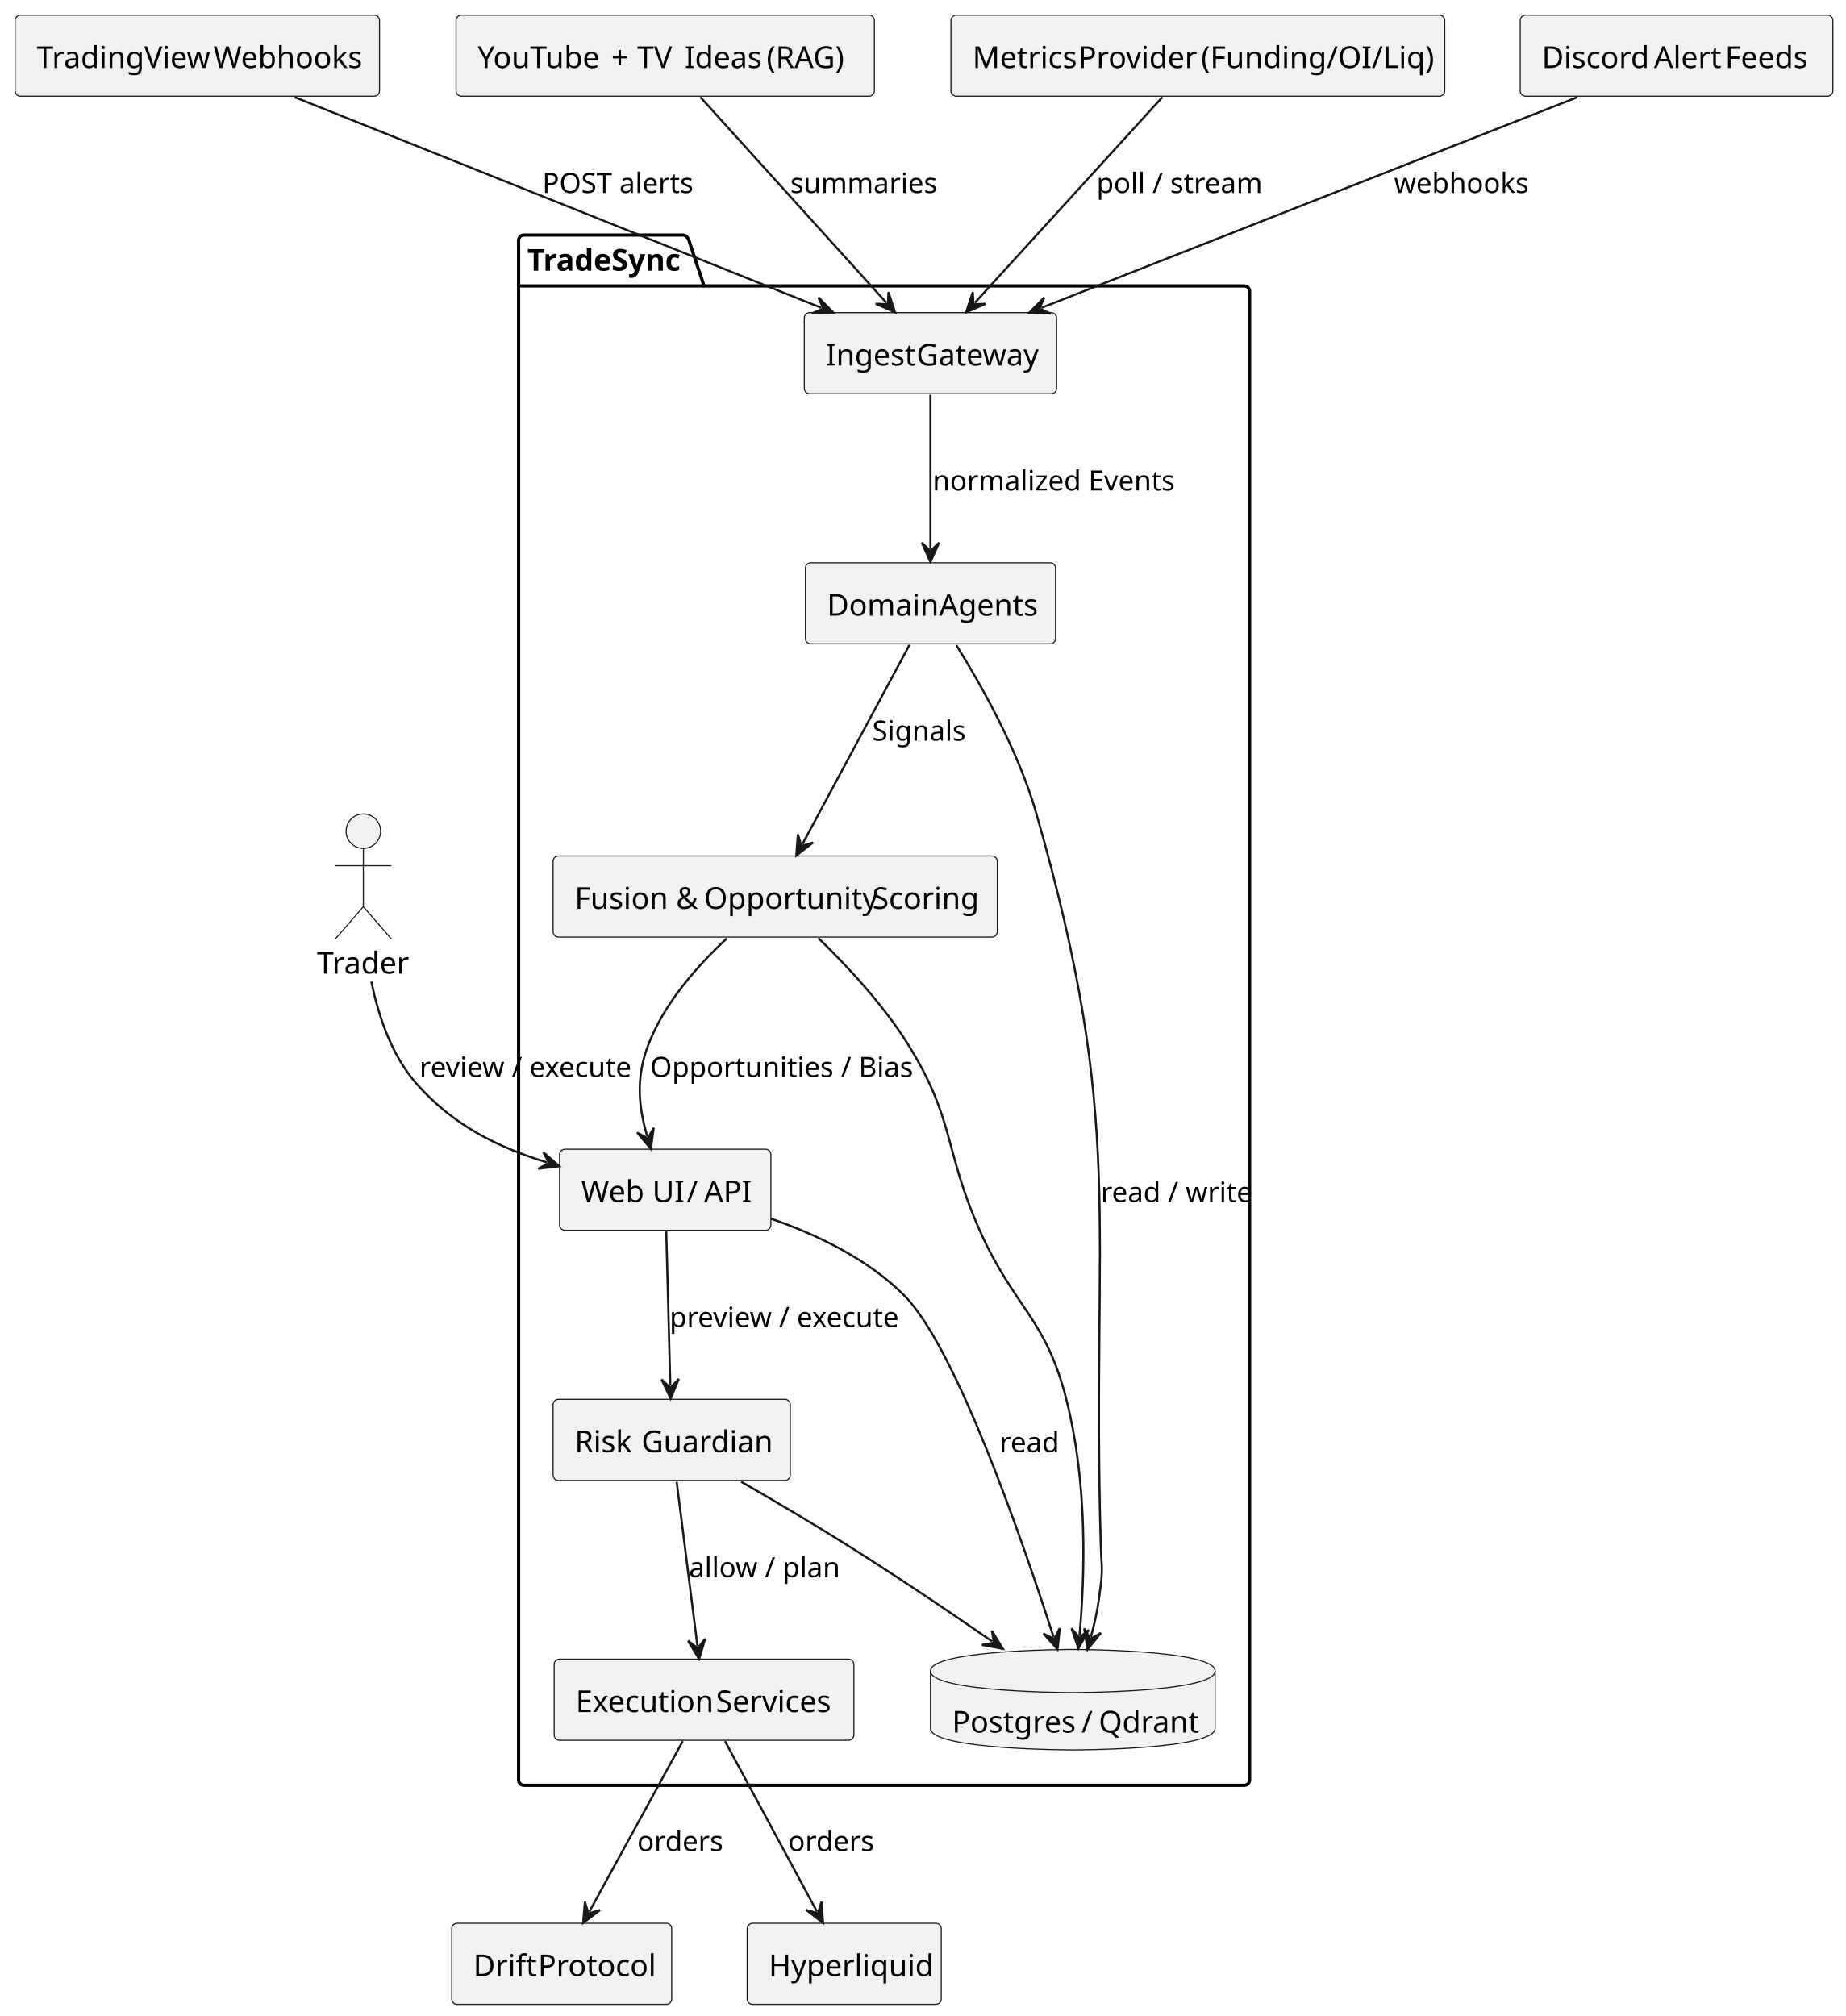
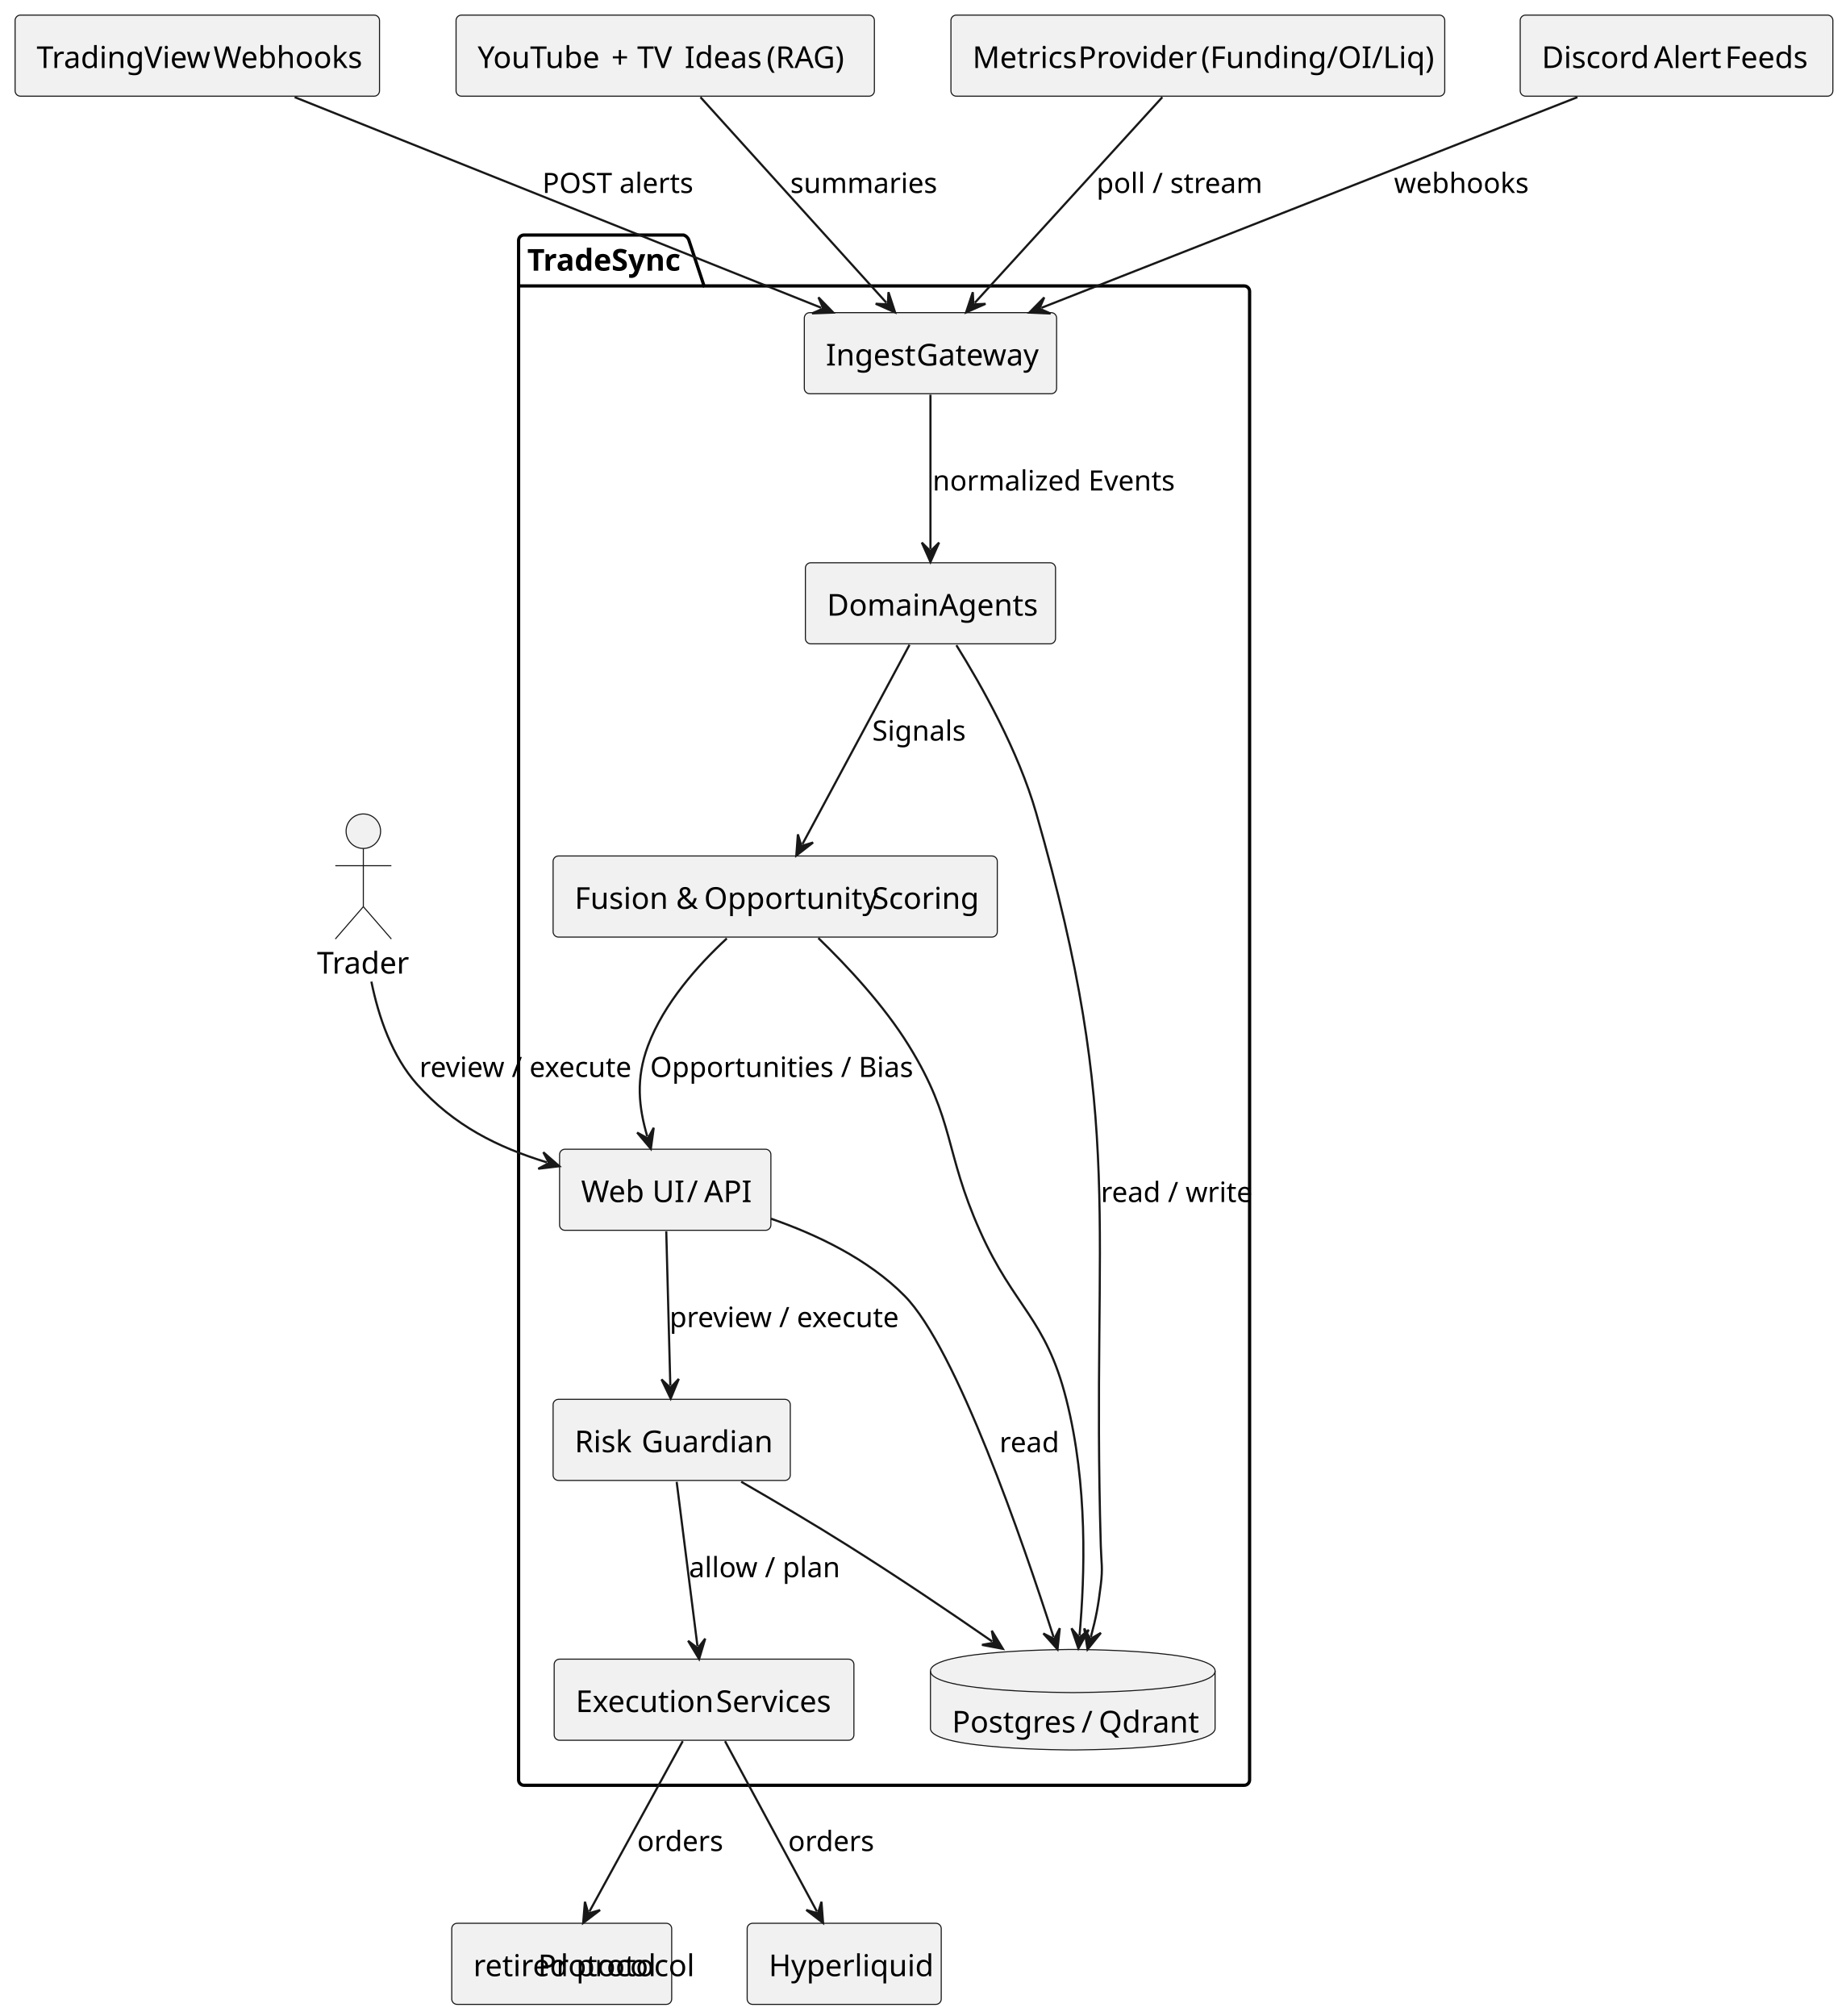
<svg xmlns="http://www.w3.org/2000/svg" contentStyleType="text/css" height="935px" preserveAspectRatio="none" style="width:856px;height:935px;background:#FFFFFF;" version="1.1" viewBox="0 0 856 935" width="856px" zoomAndPan="magnify">
  <defs />
  <g>
    <g id="cluster_TradeSync">
      <path d="M243,109 L317,109 A3.75,3.75 0 0 1 319.5,111.5 L326.5,132.609 L577,132.609 A2.5,2.5 0 0 1 579.5,135.109 L579.5,825.5 A2.5,2.5 0 0 1 577,828 L243,828 A2.5,2.5 0 0 1 240.5,825.5 L240.5,111.5 A2.5,2.5 0 0 1 243,109 " fill="none" style="stroke:#000000;stroke-width:1.5;" />
      <line style="stroke:#000000;stroke-width:1.5;" x1="240.5" x2="326.5" y1="132.609" y2="132.609" />
      <text fill="#000000" font-family="sans-serif" font-size="14" font-weight="bold" lengthAdjust="spacing" textLength="73" x="244.5" y="125.533">TradeSync</text>
    </g>
    <g id="elem_ingest">
      <rect fill="#F1F1F1" height="37.609" rx="2.5" ry="2.5" style="stroke:#181818;stroke-width:0.5;" width="117" x="373" y="145" />
      <text fill="#000000" font-family="sans-serif" font-size="14" lengthAdjust="spacing" textLength="38" x="383" y="169.533">Ingest</text>
      <text fill="#000000" font-family="sans-serif" font-size="14" lengthAdjust="spacing" textLength="4" x="421" y="169.533"> </text>
      <text fill="#000000" font-family="sans-serif" font-size="14" lengthAdjust="spacing" textLength="55" x="425" y="169.533">Gateway</text>
    </g>
    <g id="elem_agents">
      <rect fill="#F1F1F1" height="37.609" rx="2.5" ry="2.5" style="stroke:#181818;stroke-width:0.5;" width="116" x="373.5" y="261" />
      <text fill="#000000" font-family="sans-serif" font-size="14" lengthAdjust="spacing" textLength="48" x="383.5" y="285.533">Domain</text>
      <text fill="#000000" font-family="sans-serif" font-size="14" lengthAdjust="spacing" textLength="4" x="431.5" y="285.533"> </text>
      <text fill="#000000" font-family="sans-serif" font-size="14" lengthAdjust="spacing" textLength="44" x="435.5" y="285.533">Agents</text>
    </g>
    <g id="elem_fusion">
      <rect fill="#F1F1F1" height="37.609" rx="2.5" ry="2.5" style="stroke:#181818;stroke-width:0.5;" width="206" x="256.5" y="397" />
      <text fill="#000000" font-family="sans-serif" font-size="14" lengthAdjust="spacing" textLength="43" x="266.5" y="421.533">Fusion</text>
      <text fill="#000000" font-family="sans-serif" font-size="14" lengthAdjust="spacing" textLength="4" x="309.5" y="421.533"> </text>
      <text fill="#000000" font-family="sans-serif" font-size="14" lengthAdjust="spacing" textLength="9" x="313.5" y="421.533">&amp;</text>
      <text fill="#000000" font-family="sans-serif" font-size="14" lengthAdjust="spacing" textLength="4" x="322.5" y="421.533"> </text>
      <text fill="#000000" font-family="sans-serif" font-size="14" lengthAdjust="spacing" textLength="74" x="326.5" y="421.533">Opportunity</text>
      <text fill="#000000" font-family="sans-serif" font-size="14" lengthAdjust="spacing" textLength="4" x="400.5" y="421.533"> </text>
      <text fill="#000000" font-family="sans-serif" font-size="14" lengthAdjust="spacing" textLength="48" x="404.5" y="421.533">Scoring</text>
    </g>
    <g id="elem_risk">
      <rect fill="#F1F1F1" height="37.609" rx="2.5" ry="2.5" style="stroke:#181818;stroke-width:0.5;" width="110" x="256.5" y="649" />
      <text fill="#000000" font-family="sans-serif" font-size="14" lengthAdjust="spacing" textLength="27" x="266.5" y="673.533">Risk</text>
      <text fill="#000000" font-family="sans-serif" font-size="14" lengthAdjust="spacing" textLength="4" x="293.5" y="673.533"> </text>
      <text fill="#000000" font-family="sans-serif" font-size="14" lengthAdjust="spacing" textLength="59" x="297.5" y="673.533">Guardian</text>
    </g>
    <g id="elem_exec">
      <rect fill="#F1F1F1" height="37.609" rx="2.5" ry="2.5" style="stroke:#181818;stroke-width:0.5;" width="139" x="257" y="769.5" />
      <text fill="#000000" font-family="sans-serif" font-size="14" lengthAdjust="spacing" textLength="61" x="267" y="794.033">Execution</text>
      <text fill="#000000" font-family="sans-serif" font-size="14" lengthAdjust="spacing" textLength="4" x="328" y="794.033"> </text>
      <text fill="#000000" font-family="sans-serif" font-size="14" lengthAdjust="spacing" textLength="54" x="332" y="794.033">Services</text>
    </g>
    <g id="elem_ui">
      <rect fill="#F1F1F1" height="37.609" rx="2.5" ry="2.5" style="stroke:#181818;stroke-width:0.5;" width="98" x="259.5" y="533" />
      <text fill="#000000" font-family="sans-serif" font-size="14" lengthAdjust="spacing" textLength="29" x="269.5" y="557.533">Web</text>
      <text fill="#000000" font-family="sans-serif" font-size="14" lengthAdjust="spacing" textLength="4" x="298.5" y="557.533"> </text>
      <text fill="#000000" font-family="sans-serif" font-size="14" lengthAdjust="spacing" textLength="12" x="302.5" y="557.533">UI</text>
      <text fill="#000000" font-family="sans-serif" font-size="14" lengthAdjust="spacing" textLength="4" x="314.5" y="557.533"> </text>
      <text fill="#000000" font-family="sans-serif" font-size="14" lengthAdjust="spacing" textLength="4" x="318.5" y="557.533">/</text>
      <text fill="#000000" font-family="sans-serif" font-size="14" lengthAdjust="spacing" textLength="4" x="322.5" y="557.533"> </text>
      <text fill="#000000" font-family="sans-serif" font-size="14" lengthAdjust="spacing" textLength="21" x="326.5" y="557.533">API</text>
    </g>
    <g id="elem_db">
      <path d="M431.5,775 C431.5,765 497.5,765 497.5,765 C497.5,765 563.5,765 563.5,775 L563.5,801.609 C563.5,811.609 497.5,811.609 497.5,811.609 C497.5,811.609 431.5,811.609 431.5,801.609 L431.5,775 " fill="#F1F1F1" style="stroke:#181818;stroke-width:0.5;" />
      <path d="M431.5,775 C431.5,785 497.5,785 497.5,785 C497.5,785 563.5,785 563.5,775 " fill="none" style="stroke:#181818;stroke-width:0.5;" />
      <text fill="#000000" font-family="sans-serif" font-size="14" lengthAdjust="spacing" textLength="56" x="441.5" y="803.533">Postgres</text>
      <text fill="#000000" font-family="sans-serif" font-size="14" lengthAdjust="spacing" textLength="4" x="497.5" y="803.533"> </text>
      <text fill="#000000" font-family="sans-serif" font-size="14" lengthAdjust="spacing" textLength="4" x="501.5" y="803.533">/</text>
      <text fill="#000000" font-family="sans-serif" font-size="14" lengthAdjust="spacing" textLength="4" x="505.5" y="803.533"> </text>
      <text fill="#000000" font-family="sans-serif" font-size="14" lengthAdjust="spacing" textLength="44" x="509.5" y="803.533">Qdrant</text>
    </g>
    <g id="elem_trader">
      <ellipse cx="168.5" cy="385.5" fill="#F1F1F1" rx="8" ry="8" style="stroke:#181818;stroke-width:0.5;" />
      <path d="M168.5,393.5 L168.5,420.5 M155.5,401.5 L181.5,401.5 M168.5,420.5 L155.5,435.5 M168.5,420.5 L181.5,435.5 " fill="none" style="stroke:#181818;stroke-width:0.5;" />
      <text fill="#000000" font-family="sans-serif" font-size="14" lengthAdjust="spacing" textLength="43" x="147" y="451.533">Trader</text>
    </g>
    <g id="elem_tv">
      <rect fill="#F1F1F1" height="37.609" rx="2.5" ry="2.5" style="stroke:#181818;stroke-width:0.5;" width="169" x="7" y="7" />
      <text fill="#000000" font-family="sans-serif" font-size="14" lengthAdjust="spacing" textLength="78" x="17" y="31.533">TradingView</text>
      <text fill="#000000" font-family="sans-serif" font-size="14" lengthAdjust="spacing" textLength="4" x="95" y="31.533"> </text>
      <text fill="#000000" font-family="sans-serif" font-size="14" lengthAdjust="spacing" textLength="67" x="99" y="31.533">Webhooks</text>
    </g>
    <g id="elem_yt">
      <rect fill="#F1F1F1" height="37.609" rx="2.5" ry="2.5" style="stroke:#181818;stroke-width:0.5;" width="194" x="211.5" y="7" />
      <text fill="#000000" font-family="sans-serif" font-size="14" lengthAdjust="spacing" textLength="58" x="221.5" y="31.533">YouTube</text>
      <text fill="#000000" font-family="sans-serif" font-size="14" lengthAdjust="spacing" textLength="4" x="279.5" y="31.533"> </text>
      <text fill="#000000" font-family="sans-serif" font-size="14" lengthAdjust="spacing" textLength="8" x="283.5" y="31.533">+</text>
      <text fill="#000000" font-family="sans-serif" font-size="14" lengthAdjust="spacing" textLength="4" x="291.5" y="31.533"> </text>
      <text fill="#000000" font-family="sans-serif" font-size="14" lengthAdjust="spacing" textLength="18" x="295.5" y="31.533">TV</text>
      <text fill="#000000" font-family="sans-serif" font-size="14" lengthAdjust="spacing" textLength="4" x="313.5" y="31.533"> </text>
      <text fill="#000000" font-family="sans-serif" font-size="14" lengthAdjust="spacing" textLength="34" x="317.5" y="31.533">Ideas</text>
      <text fill="#000000" font-family="sans-serif" font-size="14" lengthAdjust="spacing" textLength="4" x="351.5" y="31.533"> </text>
      <text fill="#000000" font-family="sans-serif" font-size="14" lengthAdjust="spacing" textLength="40" x="355.5" y="31.533">(RAG)</text>
    </g>
    <g id="elem_metrics">
      <rect fill="#F1F1F1" height="37.609" rx="2.5" ry="2.5" style="stroke:#181818;stroke-width:0.5;" width="229" x="441" y="7" />
      <text fill="#000000" font-family="sans-serif" font-size="14" lengthAdjust="spacing" textLength="45" x="451" y="31.533">Metrics</text>
      <text fill="#000000" font-family="sans-serif" font-size="14" lengthAdjust="spacing" textLength="4" x="496" y="31.533"> </text>
      <text fill="#000000" font-family="sans-serif" font-size="14" lengthAdjust="spacing" textLength="53" x="500" y="31.533">Provider</text>
      <text fill="#000000" font-family="sans-serif" font-size="14" lengthAdjust="spacing" textLength="4" x="553" y="31.533"> </text>
      <text fill="#000000" font-family="sans-serif" font-size="14" lengthAdjust="spacing" textLength="103" x="557" y="31.533">(Funding/OI/Liq)</text>
    </g>
    <g id="elem_discord">
      <rect fill="#F1F1F1" height="37.609" rx="2.5" ry="2.5" style="stroke:#181818;stroke-width:0.5;" width="145" x="705" y="7" />
      <text fill="#000000" font-family="sans-serif" font-size="14" lengthAdjust="spacing" textLength="48" x="715" y="31.533">Discord</text>
      <text fill="#000000" font-family="sans-serif" font-size="14" lengthAdjust="spacing" textLength="4" x="763" y="31.533"> </text>
      <text fill="#000000" font-family="sans-serif" font-size="14" lengthAdjust="spacing" textLength="29" x="767" y="31.533">Alert</text>
      <text fill="#000000" font-family="sans-serif" font-size="14" lengthAdjust="spacing" textLength="4" x="796" y="31.533"> </text>
      <text fill="#000000" font-family="sans-serif" font-size="14" lengthAdjust="spacing" textLength="40" x="800" y="31.533">Feeds</text>
    </g>
-     <g id="elem_drift">
+     <g id="elem_retired protocol">
      <rect fill="#F1F1F1" height="37.609" rx="2.5" ry="2.5" style="stroke:#181818;stroke-width:0.5;" width="102" x="209.5" y="892" />
-       <text fill="#000000" font-family="sans-serif" font-size="14" lengthAdjust="spacing" textLength="26" x="219.5" y="916.533">Drift</text>
+       <text fill="#000000" font-family="sans-serif" font-size="14" lengthAdjust="spacing" textLength="26" x="219.5" y="916.533">retired protocol</text>
      <text fill="#000000" font-family="sans-serif" font-size="14" lengthAdjust="spacing" textLength="4" x="245.5" y="916.533"> </text>
      <text fill="#000000" font-family="sans-serif" font-size="14" lengthAdjust="spacing" textLength="52" x="249.5" y="916.533">Protocol</text>
    </g>
    <g id="elem_hl">
      <rect fill="#F1F1F1" height="37.609" rx="2.5" ry="2.5" style="stroke:#181818;stroke-width:0.5;" width="90" x="346.5" y="892" />
      <text fill="#000000" font-family="sans-serif" font-size="14" lengthAdjust="spacing" textLength="70" x="356.5" y="916.533">Hyperliquid</text>
    </g>
    <g id="link_trader_ui">
      <path d="M172.23,455.26 C175.55,471.61 181.79,489.9 193.5,503 C210.58,522.12 230.756,532.052 253.656,539.112 " fill="none" id="trader-to-ui" style="stroke:#181818;stroke-width:1.0;" />
      <polygon fill="#181818" points="259.39,540.88,251.968,534.406,254.612,539.407,249.611,542.051,259.39,540.88" style="stroke:#181818;stroke-width:1.0;" />
      <text fill="#000000" font-family="sans-serif" font-size="13" lengthAdjust="spacing" textLength="93" x="194.5" y="499.495">review / execute</text>
    </g>
    <g id="link_tv_ingest">
      <path d="M136.65,45.06 C201.77,71.11 315.789,116.712 380.859,142.742 " fill="none" id="tv-to-ingest" style="stroke:#181818;stroke-width:1.0;" />
      <polygon fill="#181818" points="386.43,144.97,379.56,137.913,381.788,143.113,376.588,145.341,386.43,144.97" style="stroke:#181818;stroke-width:1.0;" />
      <text fill="#000000" font-family="sans-serif" font-size="13" lengthAdjust="spacing" textLength="71" x="251.5" y="89.495">POST alerts</text>
    </g>
    <g id="link_yt_ingest">
      <path d="M324.83,45.06 C348.36,71.07 387.516,114.359 411.076,140.419 " fill="none" id="yt-to-ingest" style="stroke:#181818;stroke-width:1.0;" />
      <polygon fill="#181818" points="415.1,144.87,412.031,135.511,411.747,141.161,406.097,140.876,415.1,144.87" style="stroke:#181818;stroke-width:1.0;" />
      <text fill="#000000" font-family="sans-serif" font-size="13" lengthAdjust="spacing" textLength="64" x="366.5" y="89.495">summaries</text>
    </g>
    <g id="link_metrics_ingest">
      <path d="M539.03,45.06 C515.32,71.07 475.832,114.376 452.072,140.436 " fill="none" id="metrics-to-ingest" style="stroke:#181818;stroke-width:1.0;" />
      <polygon fill="#181818" points="448.03,144.87,457.05,140.914,451.399,141.175,451.138,135.524,448.03,144.87" style="stroke:#181818;stroke-width:1.0;" />
      <text fill="#000000" font-family="sans-serif" font-size="13" lengthAdjust="spacing" textLength="72" x="508.5" y="89.495">poll / stream</text>
    </g>
    <g id="link_discord_ingest">
      <path d="M731.55,45.06 C665.28,71.11 549.164,116.745 482.944,142.775 " fill="none" id="discord-to-ingest" style="stroke:#181818;stroke-width:1.0;" />
      <polygon fill="#181818" points="477.36,144.97,487.2,145.4,482.013,143.141,484.273,137.955,477.36,144.97" style="stroke:#181818;stroke-width:1.0;" />
      <text fill="#000000" font-family="sans-serif" font-size="13" lengthAdjust="spacing" textLength="58" x="646.5" y="89.495">webhooks</text>
    </g>
    <g id="link_ingest_agents">
      <path d="M431.5,183.06 C431.5,204.28 431.5,233.3 431.5,254.64 " fill="none" id="ingest-to-agents" style="stroke:#181818;stroke-width:1.0;" />
      <polygon fill="#181818" points="431.5,260.64,435.5,251.64,431.5,255.64,427.5,251.64,431.5,260.64" style="stroke:#181818;stroke-width:1.0;" />
      <text fill="#000000" font-family="sans-serif" font-size="13" lengthAdjust="spacing" textLength="106" x="432.5" y="227.495">normalized Events</text>
    </g>
    <g id="link_agents_fusion">
      <path d="M421.79,299.07 C408.05,324.65 385.909,365.844 372.129,391.504 " fill="none" id="agents-to-fusion" style="stroke:#181818;stroke-width:1.0;" />
      <polygon fill="#181818" points="369.29,396.79,377.072,390.753,371.656,392.385,370.024,386.969,369.29,396.79" style="stroke:#181818;stroke-width:1.0;" />
      <text fill="#000000" font-family="sans-serif" font-size="13" lengthAdjust="spacing" textLength="43" x="404.5" y="343.495">Signals</text>
    </g>
    <g id="link_fusion_ui">
      <path d="M337.06,435.24 C323.65,447.67 307.83,465.38 300.5,485 C294.73,500.46 296.231,513.477 300.161,527.047 " fill="none" id="fusion-to-ui" style="stroke:#181818;stroke-width:1.0;" />
      <polygon fill="#181818" points="301.83,532.81,303.168,523.053,300.439,528.007,295.484,525.278,301.83,532.81" style="stroke:#181818;stroke-width:1.0;" />
      <text fill="#000000" font-family="sans-serif" font-size="13" lengthAdjust="spacing" textLength="115" x="301.5" y="499.495">Opportunities / Bias</text>
    </g>
    <g id="link_ui_risk">
      <path d="M308.98,571.06 C309.53,592.28 310.303,621.302 310.863,642.642 " fill="none" id="ui-to-risk" style="stroke:#181818;stroke-width:1.0;" />
      <polygon fill="#181818" points="311.02,648.64,314.783,639.538,310.889,643.642,306.785,639.748,311.02,648.64" style="stroke:#181818;stroke-width:1.0;" />
      <text fill="#000000" font-family="sans-serif" font-size="13" lengthAdjust="spacing" textLength="100" x="310.5" y="615.495">preview / execute</text>
    </g>
    <g id="link_risk_exec">
      <path d="M313.81,687.26 C316.64,709.59 320.636,741.208 323.456,763.468 " fill="none" id="risk-to-exec" style="stroke:#181818;stroke-width:1.0;" />
      <polygon fill="#181818" points="324.21,769.42,327.047,759.989,323.582,764.46,319.111,760.994,324.21,769.42" style="stroke:#181818;stroke-width:1.0;" />
      <text fill="#000000" font-family="sans-serif" font-size="13" lengthAdjust="spacing" textLength="65" x="319.5" y="731.495">allow / plan</text>
    </g>
-     <g id="link_exec_drift">
-       <path d="M316.62,807.54 C304.18,830.26 285.801,863.797 273.331,886.577 " fill="none" id="exec-to-drift" style="stroke:#181818;stroke-width:1.0;" />
+     <g id="link_exec_retired protocol">
+       <path d="M316.62,807.54 C304.18,830.26 285.801,863.797 273.331,886.577 " fill="none" id="exec-to-retired protocol" style="stroke:#181818;stroke-width:1.0;" />
      <polygon fill="#181818" points="270.45,891.84,278.28,885.866,272.851,887.454,271.263,882.025,270.45,891.84" style="stroke:#181818;stroke-width:1.0;" />
      <text fill="#000000" font-family="sans-serif" font-size="13" lengthAdjust="spacing" textLength="36" x="295.5" y="858.495">orders</text>
    </g>
    <g id="link_exec_hl">
      <path d="M336.23,807.54 C348.48,830.26 366.573,863.779 378.853,886.558 " fill="none" id="exec-to-hl" style="stroke:#181818;stroke-width:1.0;" />
      <polygon fill="#181818" points="381.7,891.84,380.95,882.02,379.327,887.439,373.908,885.816,381.7,891.84" style="stroke:#181818;stroke-width:1.0;" />
      <text fill="#000000" font-family="sans-serif" font-size="13" lengthAdjust="spacing" textLength="36" x="365.5" y="858.495">orders</text>
    </g>
    <g id="link_agents_db">
      <path d="M443.52,299.23 C455.17,317.92 472.24,348.22 480.5,377 C522.35,522.81 506.04,565.37 510.5,717 C510.73,725 511.47,727.06 510.5,735 C509.28,744.97 508.36,749.984 505.9,759.184 " fill="none" id="agents-to-db" style="stroke:#181818;stroke-width:1.0;" />
      <polygon fill="#181818" points="504.35,764.98,510.539,757.319,505.642,760.15,502.811,755.252,504.35,764.98" style="stroke:#181818;stroke-width:1.0;" />
      <text fill="#000000" font-family="sans-serif" font-size="13" lengthAdjust="spacing" textLength="64" x="510.5" y="557.495">read / write</text>
    </g>
    <g id="link_fusion_db">
      <path d="M379.5,435.06 C392.81,447.94 409.92,466.24 421.5,485 C443,519.84 437.8,533.62 454.5,571 C470.39,606.57 484.95,611.23 494.5,649 C504.53,688.64 503.086,730.733 500.636,758.553 " fill="none" id="fusion-to-db" style="stroke:#181818;stroke-width:1.0;" />
      <polygon fill="#181818" points="500.11,764.53,504.884,755.916,500.549,759.549,496.915,755.214,500.11,764.53" style="stroke:#181818;stroke-width:1.0;" />
    </g>
    <g id="link_risk_db">
      <path d="M343.73,687.21 C358.96,695.98 377.31,706.79 393.5,717 C417.85,732.36 439.808,747.203 460.148,761.293 " fill="none" id="risk-to-db" style="stroke:#181818;stroke-width:1.0;" />
      <polygon fill="#181818" points="465.08,764.71,459.959,756.297,460.97,761.863,455.404,762.873,465.08,764.71" style="stroke:#181818;stroke-width:1.0;" />
    </g>
    <g id="link_ui_db">
      <path d="M357.54,565.21 C378.83,572.59 402.68,583.97 419.5,601 C443.55,625.34 474.382,715.098 488.582,759.218 " fill="none" id="ui-to-db" style="stroke:#181818;stroke-width:1.0;" />
      <polygon fill="#181818" points="490.42,764.93,491.47,755.137,488.888,760.17,483.855,757.588,490.42,764.93" style="stroke:#181818;stroke-width:1.0;" />
      <text fill="#000000" font-family="sans-serif" font-size="13" lengthAdjust="spacing" textLength="25" x="463.5" y="673.495">read</text>
    </g>
  </g>
</svg>
